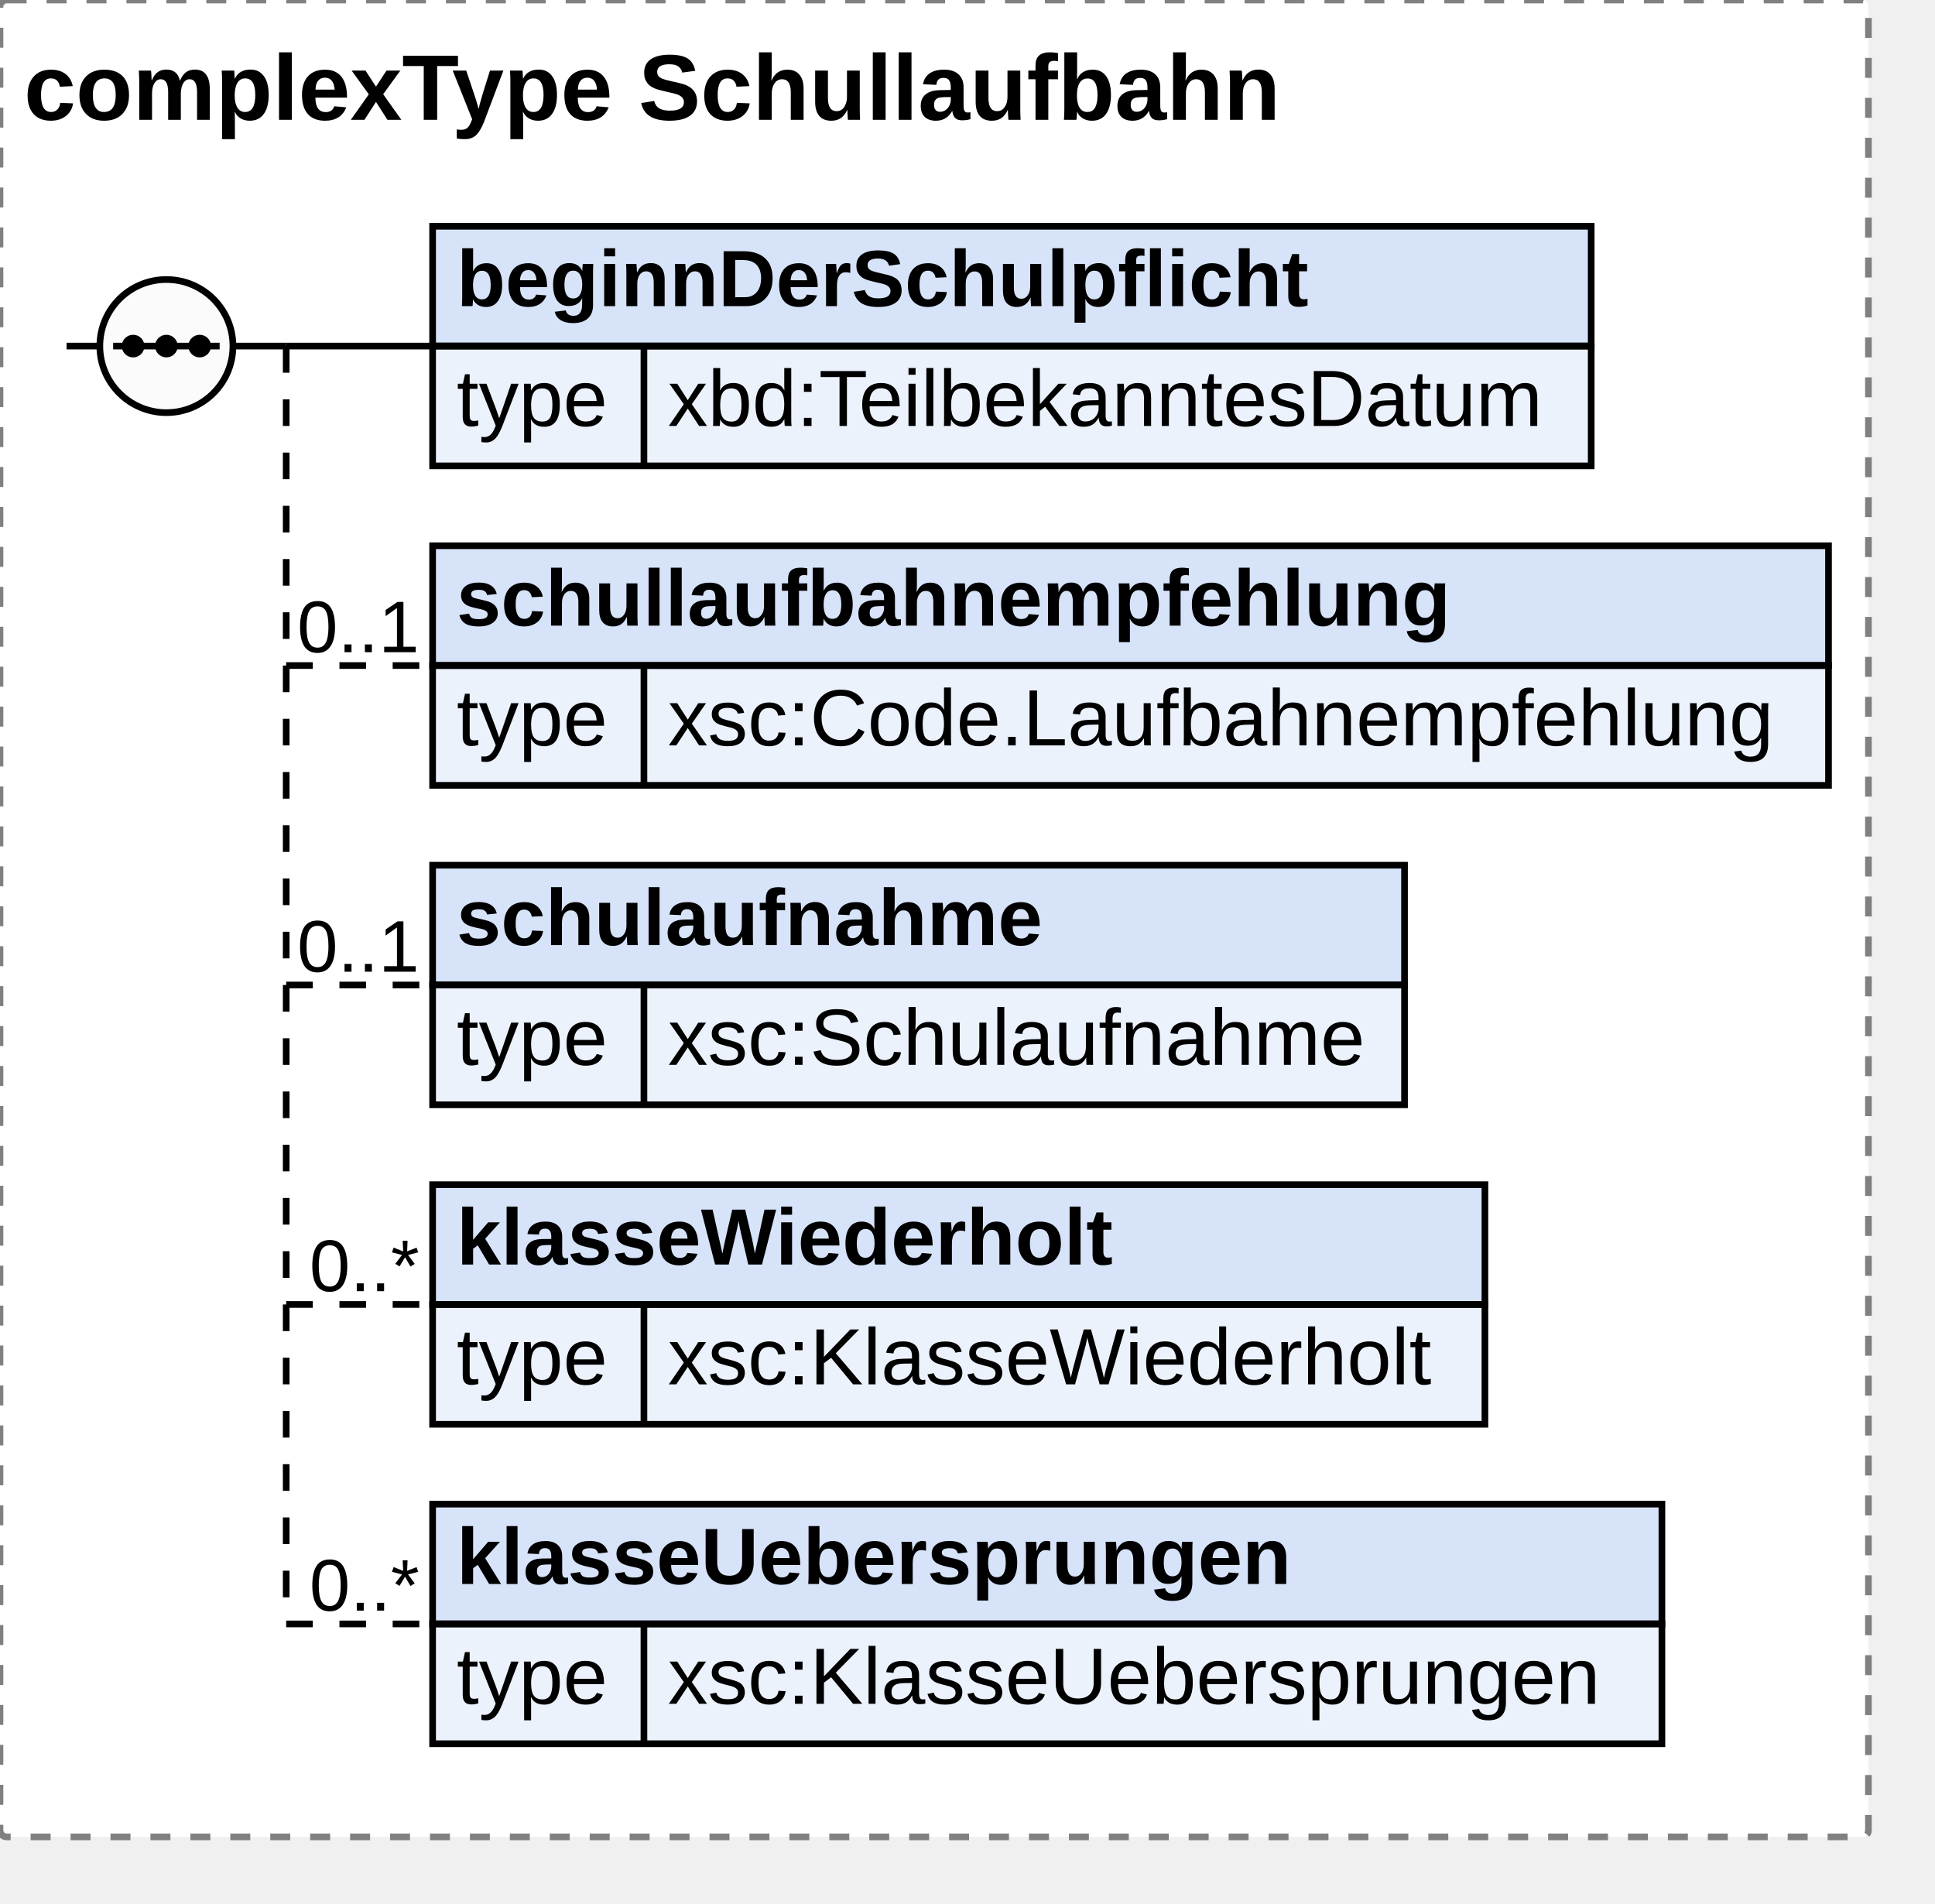
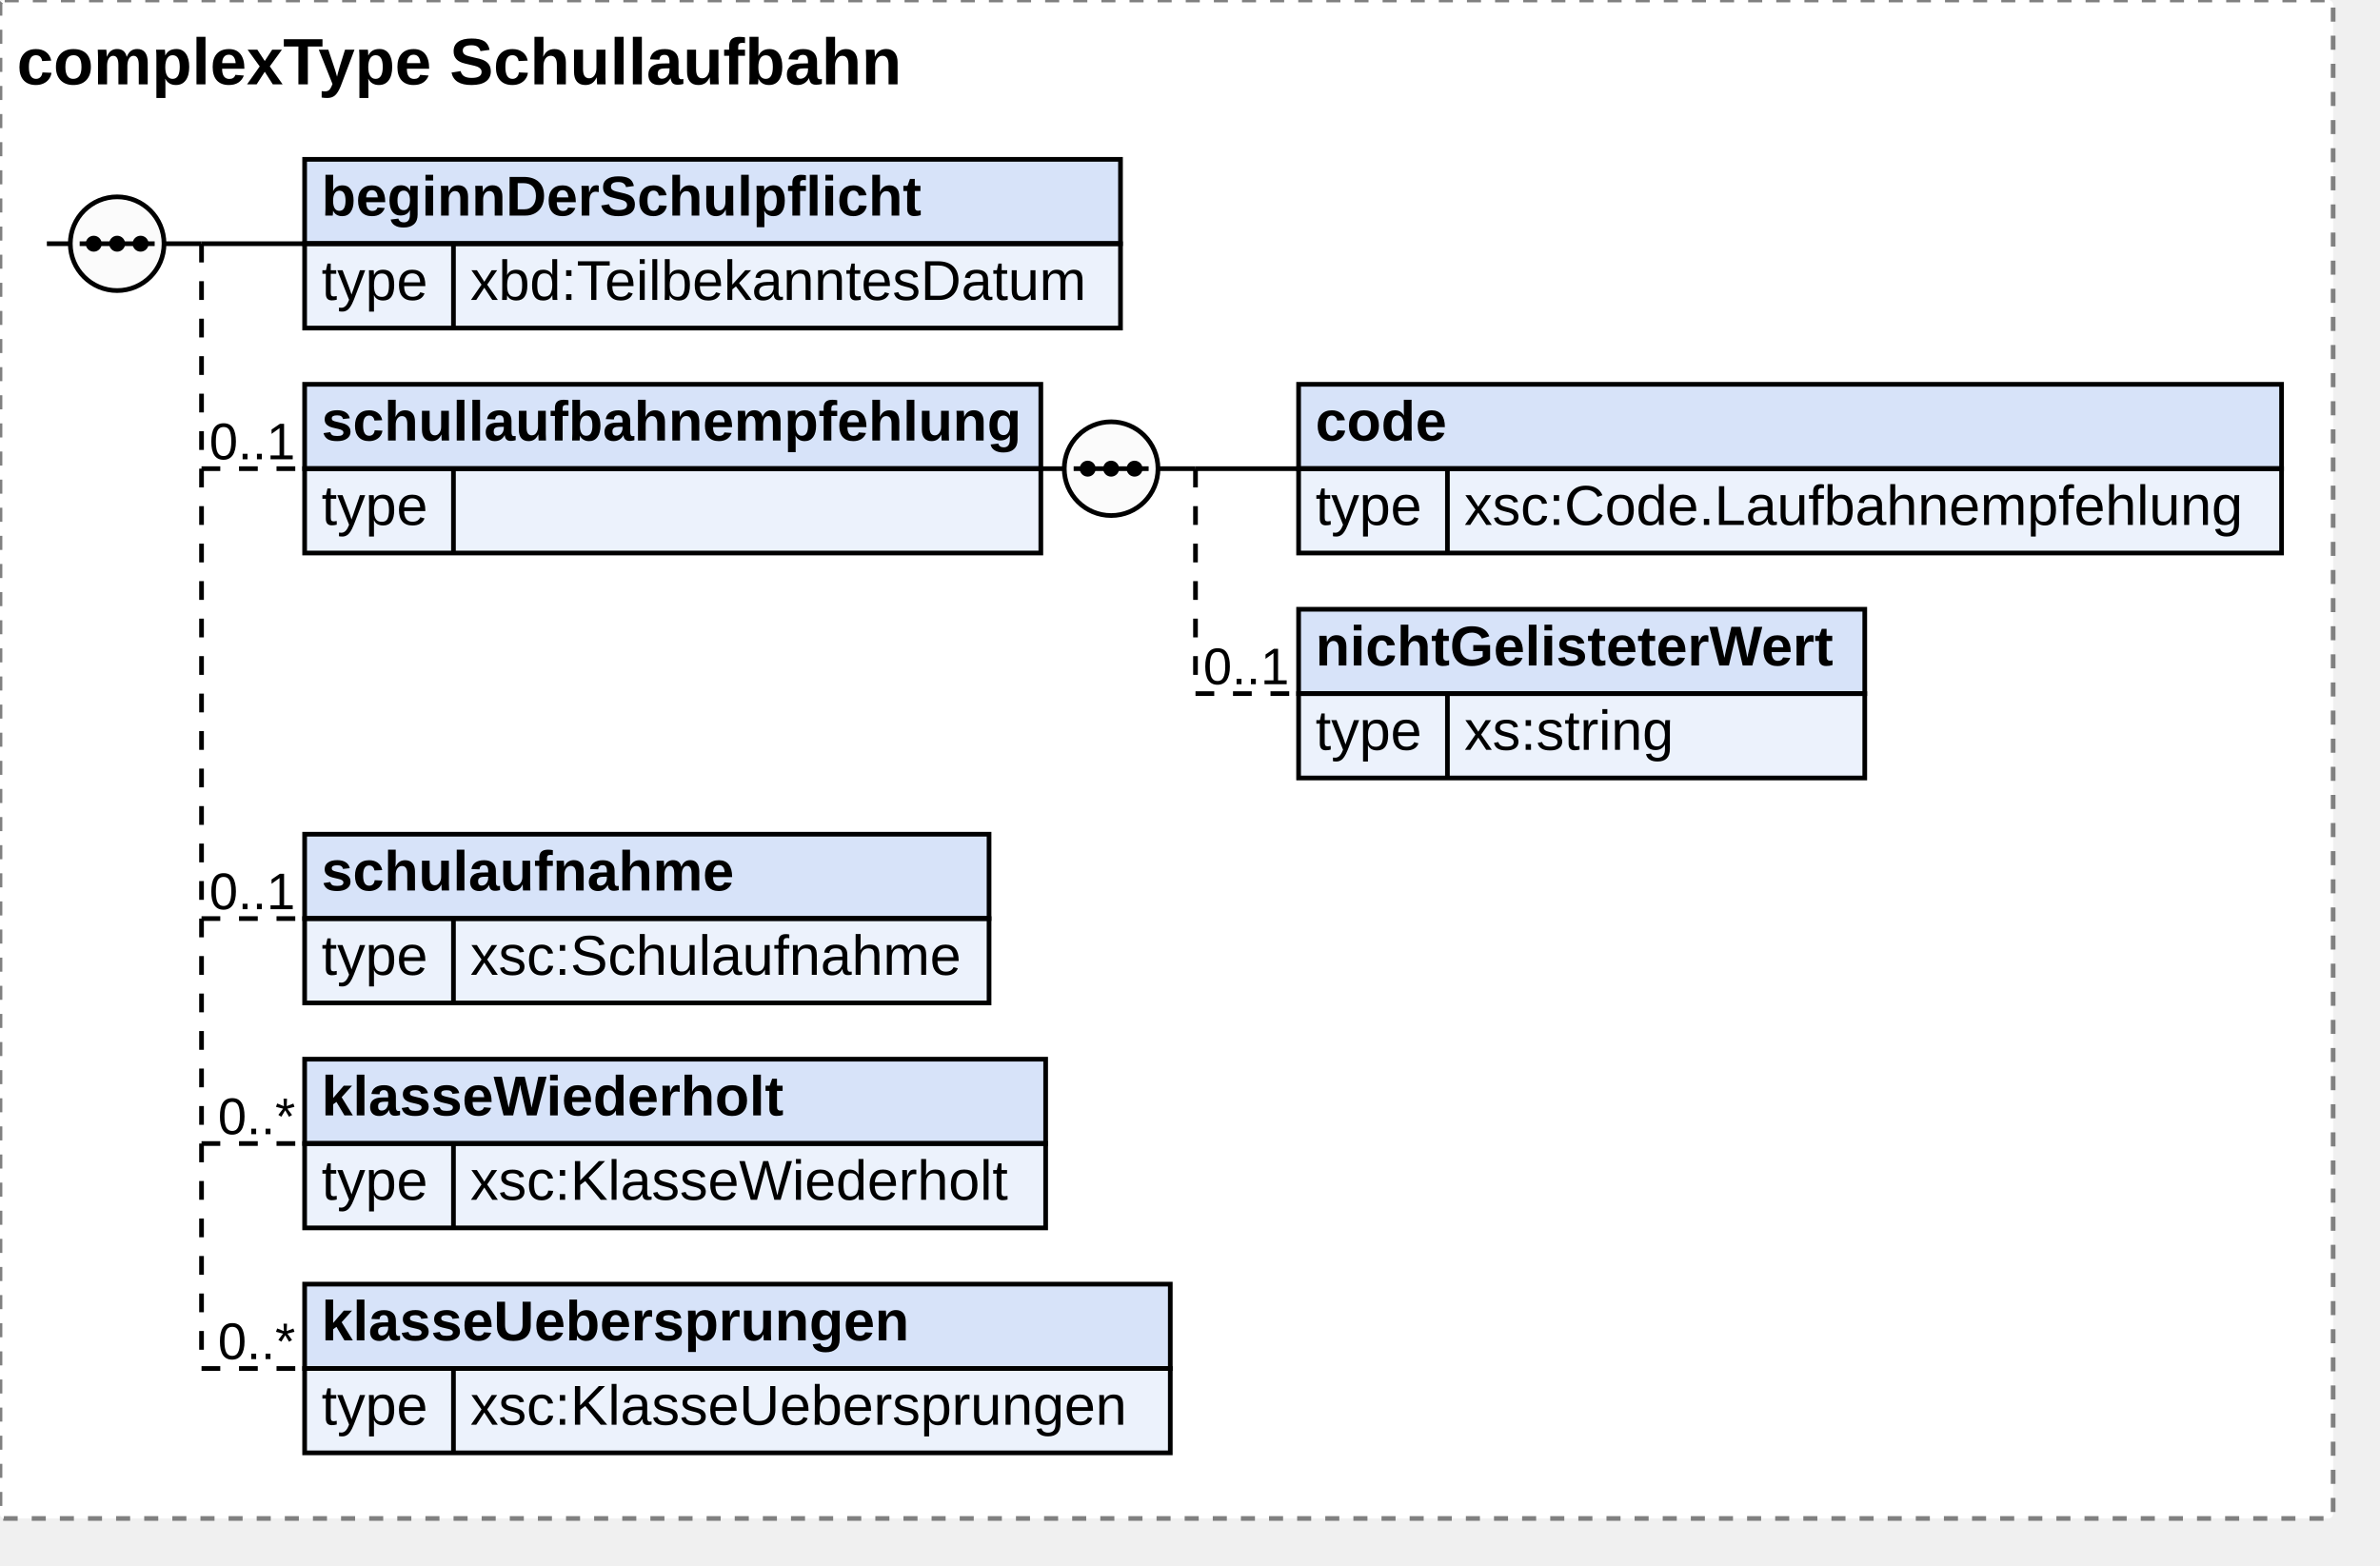
- <svg xmlns="http://www.w3.org/2000/svg" width="290.734" height="286">
+ <svg xmlns="http://www.w3.org/2000/svg" width="507.816" height="334">
  <defs>
    <style type="text/css">
                        text {
                            font-family: 'Arial';
                            fill: black;
                        }
                        text.at {
                            font-family: 'Arial';
                            fill: rgb(242, 152, 0);
                        }
                        line {
                            stroke: black;
                        }
                        line.type-structure {
                            stroke: black;
                        }
                        line.type-structure-optional {
                            stroke: black;
                            stroke-dasharray: 4, 4;
                        }
                        rect.attribute-upper {
                            stroke: black;
                            fill: rgb(255, 239, 211);
                        }
                        rect.element-upper {
                            stroke: black;
                            fill: rgb(215, 227, 249);
                        }
                        rect.element-lower {
                            stroke: black;
                            fill: rgb(236, 242, 252);
                        }
                        a text {
                            fill: black;
                        } 
                    </style>
  </defs>
-   <rect width="280.734" height="276" stroke-dasharray="3,3" rx="1" ry="1" style="stroke: grey;fill: white;" />
+   <rect width="497.816" height="324" stroke-dasharray="3,3" rx="1" ry="1" style="stroke: grey;fill: white;" />
  <text font-size="14" x="3.6" y="18" font-weight="bold">complexType Schullaufbahn</text>
  <g transform="translate(10,34)">
    <g transform="translate(55,0)">
      <rect width="174.078" height="18" class="element-upper" />
      <rect width="174.078" height="18" y="18" class="element-lower" />
      <text font-size="12" x="3.6" y="12" font-weight="bold">beginnDerSchulpflicht</text>
      <line x1="0" y1="18" x2="174.078" y2="18" />
      <text font-size="12" fill="grey" x="3.6" y="30">type</text>
      <line x1="31.753" y1="18" x2="31.753" y2="36" />
      <text font-size="12" x="35.353" y="30">xbd:TeilbekanntesDatum</text>
      <g transform="translate(174.0781,0)" />
    </g>
    <line x1="33" y1="18" x2="55" y2="18" class="type-structure-required" />
    <text font-size="11" fill="black" x="53" y="16" text-anchor="end" />
    <line x1="33" y1="18" x2="33" y2="18" class="type-structure-required" />
    <g transform="translate(55,48)">
-       <rect width="209.734" height="18" class="element-upper" />
-       <rect width="209.734" height="18" y="18" class="element-lower" />
+       <rect width="157.081" height="18" class="element-upper" />
+       <rect width="157.081" height="18" y="18" class="element-lower" />
      <text font-size="12" x="3.6" y="12" font-weight="bold">schullaufbahnempfehlung</text>
-       <line x1="0" y1="18" x2="209.734" y2="18" />
+       <line x1="0" y1="18" x2="157.081" y2="18" />
      <text font-size="12" fill="grey" x="3.6" y="30">type</text>
      <line x1="31.753" y1="18" x2="31.753" y2="36" />
-       <text font-size="12" x="35.353" y="30">xsc:Code.Laufbahnempfehlung</text>
-       <g transform="translate(209.7344,0)" />
+       <g transform="translate(157.0812,0)">
+         <g transform="translate(55,0)">
+           <rect width="209.734" height="18" class="element-upper" />
+           <rect width="209.734" height="18" y="18" class="element-lower" />
+           <text font-size="12" x="3.6" y="12" font-weight="bold">code</text>
+           <line x1="0" y1="18" x2="209.734" y2="18" />
+           <text font-size="12" fill="grey" x="3.6" y="30">type</text>
+           <line x1="31.753" y1="18" x2="31.753" y2="36" />
+           <text font-size="12" x="35.353" y="30">xsc:Code.Laufbahnempfehlung</text>
+           <g transform="translate(209.7344,0)" />
+         </g>
+         <line x1="33" y1="18" x2="55" y2="18" class="type-structure-required" />
+         <text font-size="11" fill="black" x="53" y="16" text-anchor="end" />
+         <line x1="33" y1="18" x2="33" y2="18" class="type-structure-required" />
+         <g transform="translate(55,48)">
+           <rect width="120.8" height="18" class="element-upper" />
+           <rect width="120.8" height="18" y="18" class="element-lower" />
+           <text font-size="12" x="3.6" y="12" font-weight="bold">nichtGelisteterWert</text>
+           <line x1="0" y1="18" x2="120.8" y2="18" />
+           <text font-size="12" fill="grey" x="3.6" y="30">type</text>
+           <line x1="31.753" y1="18" x2="31.753" y2="36" />
+           <text font-size="12" x="35.353" y="30">xs:string</text>
+           <g transform="translate(120.8,0)" />
+         </g>
+         <line x1="33" y1="66" x2="55" y2="66" class="type-structure-optional" />
+         <text font-size="11" fill="black" x="53" y="64" text-anchor="end">0..1</text>
+         <line x1="33" y1="18" x2="33" y2="66" class="type-structure-optional" />
+         <circle cx="15" cy="18" r="10" stroke="black" fill="rgb(251, 251, 251)" />
+         <line x1="0" y1="18" x2="5" y2="18" class="type-structure-required" />
+         <line x1="25" y1="18" x2="33" y2="18" class="type-structure-required" />
+         <circle cx="10" cy="18" r="1.2" stroke="black" fill="black" />
+         <circle cx="15" cy="18" r="1.2" stroke="black" fill="black" />
+         <circle cx="20" cy="18" r="1.2" stroke="black" fill="black" />
+         <line x1="7" y1="18" x2="23" y2="18" />
+       </g>
    </g>
    <line x1="33" y1="66" x2="55" y2="66" class="type-structure-optional" />
    <text font-size="11" fill="black" x="53" y="64" text-anchor="end">0..1</text>
    <line x1="33" y1="18" x2="33" y2="66" class="type-structure-optional" />
-     <g transform="translate(55,96)">
+     <g transform="translate(55,144)">
      <rect width="146.031" height="18" class="element-upper" />
      <rect width="146.031" height="18" y="18" class="element-lower" />
      <text font-size="12" x="3.6" y="12" font-weight="bold">schulaufnahme</text>
      <line x1="0" y1="18" x2="146.031" y2="18" />
      <text font-size="12" fill="grey" x="3.6" y="30">type</text>
      <line x1="31.753" y1="18" x2="31.753" y2="36" />
      <text font-size="12" x="35.353" y="30">xsc:Schulaufnahme</text>
      <g transform="translate(146.0312,0)" />
    </g>
-     <line x1="33" y1="114" x2="55" y2="114" class="type-structure-optional" />
-     <text font-size="11" fill="black" x="53" y="112" text-anchor="end">0..1</text>
-     <line x1="33" y1="66" x2="33" y2="114" class="type-structure-optional" />
-     <g transform="translate(55,144)">
+     <line x1="33" y1="162" x2="55" y2="162" class="type-structure-optional" />
+     <text font-size="11" fill="black" x="53" y="160" text-anchor="end">0..1</text>
+     <line x1="33" y1="66" x2="33" y2="162" class="type-structure-optional" />
+     <g transform="translate(55,192)">
      <rect width="158.109" height="18" class="element-upper" />
      <rect width="158.109" height="18" y="18" class="element-lower" />
      <text font-size="12" x="3.6" y="12" font-weight="bold">klasseWiederholt</text>
      <line x1="0" y1="18" x2="158.109" y2="18" />
      <text font-size="12" fill="grey" x="3.6" y="30">type</text>
      <line x1="31.753" y1="18" x2="31.753" y2="36" />
      <text font-size="12" x="35.353" y="30">xsc:KlasseWiederholt</text>
      <g transform="translate(158.1094,0)" />
    </g>
-     <line x1="33" y1="162" x2="55" y2="162" class="type-structure-optional" />
-     <text font-size="11" fill="black" x="53" y="160" text-anchor="end">0..*</text>
-     <line x1="33" y1="114" x2="33" y2="162" class="type-structure-optional" />
-     <g transform="translate(55,192)">
+     <line x1="33" y1="210" x2="55" y2="210" class="type-structure-optional" />
+     <text font-size="11" fill="black" x="53" y="208" text-anchor="end">0..*</text>
+     <line x1="33" y1="162" x2="33" y2="210" class="type-structure-optional" />
+     <g transform="translate(55,240)">
      <rect width="184.703" height="18" class="element-upper" />
      <rect width="184.703" height="18" y="18" class="element-lower" />
      <text font-size="12" x="3.6" y="12" font-weight="bold">klasseUebersprungen</text>
      <line x1="0" y1="18" x2="184.703" y2="18" />
      <text font-size="12" fill="grey" x="3.6" y="30">type</text>
      <line x1="31.753" y1="18" x2="31.753" y2="36" />
      <text font-size="12" x="35.353" y="30">xsc:KlasseUebersprungen</text>
      <g transform="translate(184.7031,0)" />
    </g>
-     <line x1="33" y1="210" x2="55" y2="210" class="type-structure-optional" />
-     <text font-size="11" fill="black" x="53" y="208" text-anchor="end">0..*</text>
-     <line x1="33" y1="162" x2="33" y2="210" class="type-structure-optional" />
+     <line x1="33" y1="258" x2="55" y2="258" class="type-structure-optional" />
+     <text font-size="11" fill="black" x="53" y="256" text-anchor="end">0..*</text>
+     <line x1="33" y1="210" x2="33" y2="258" class="type-structure-optional" />
    <circle cx="15" cy="18" r="10" stroke="black" fill="rgb(251, 251, 251)" />
    <line x1="0" y1="18" x2="5" y2="18" class="type-structure-required" />
    <line x1="25" y1="18" x2="33" y2="18" class="type-structure-required" />
    <circle cx="10" cy="18" r="1.2" stroke="black" fill="black" />
    <circle cx="15" cy="18" r="1.2" stroke="black" fill="black" />
    <circle cx="20" cy="18" r="1.2" stroke="black" fill="black" />
    <line x1="7" y1="18" x2="23" y2="18" />
  </g>
</svg>
